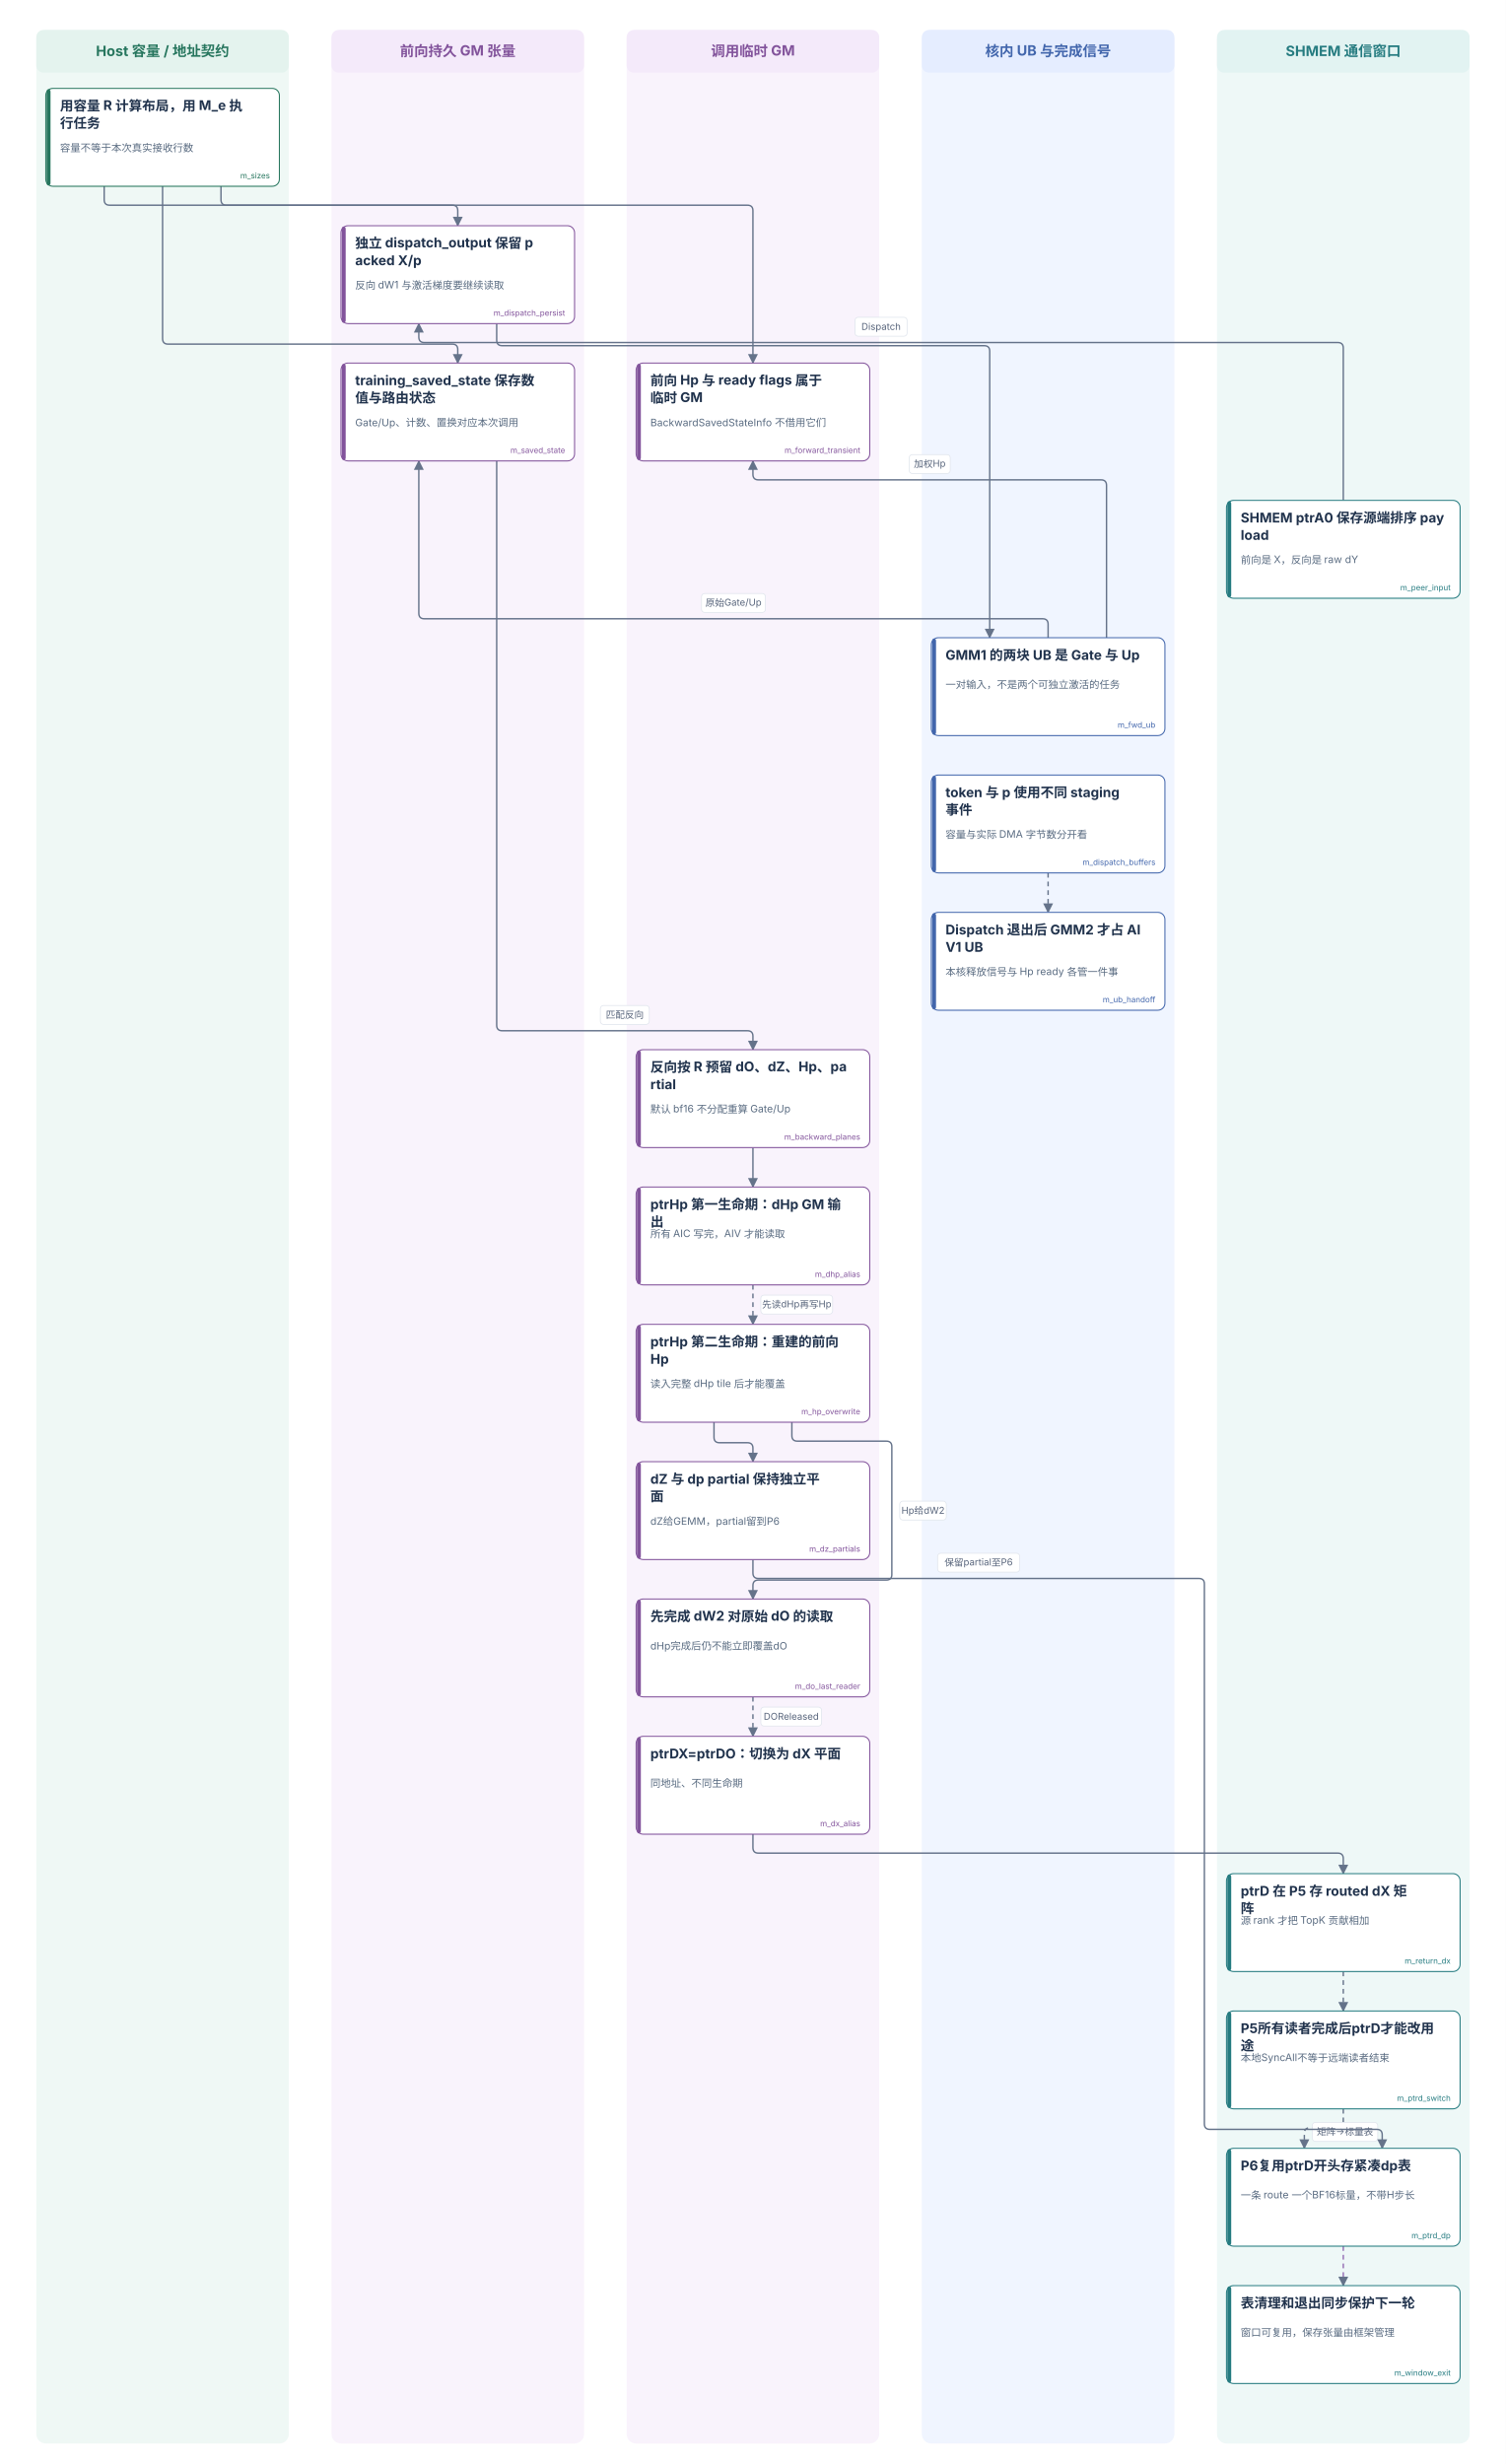
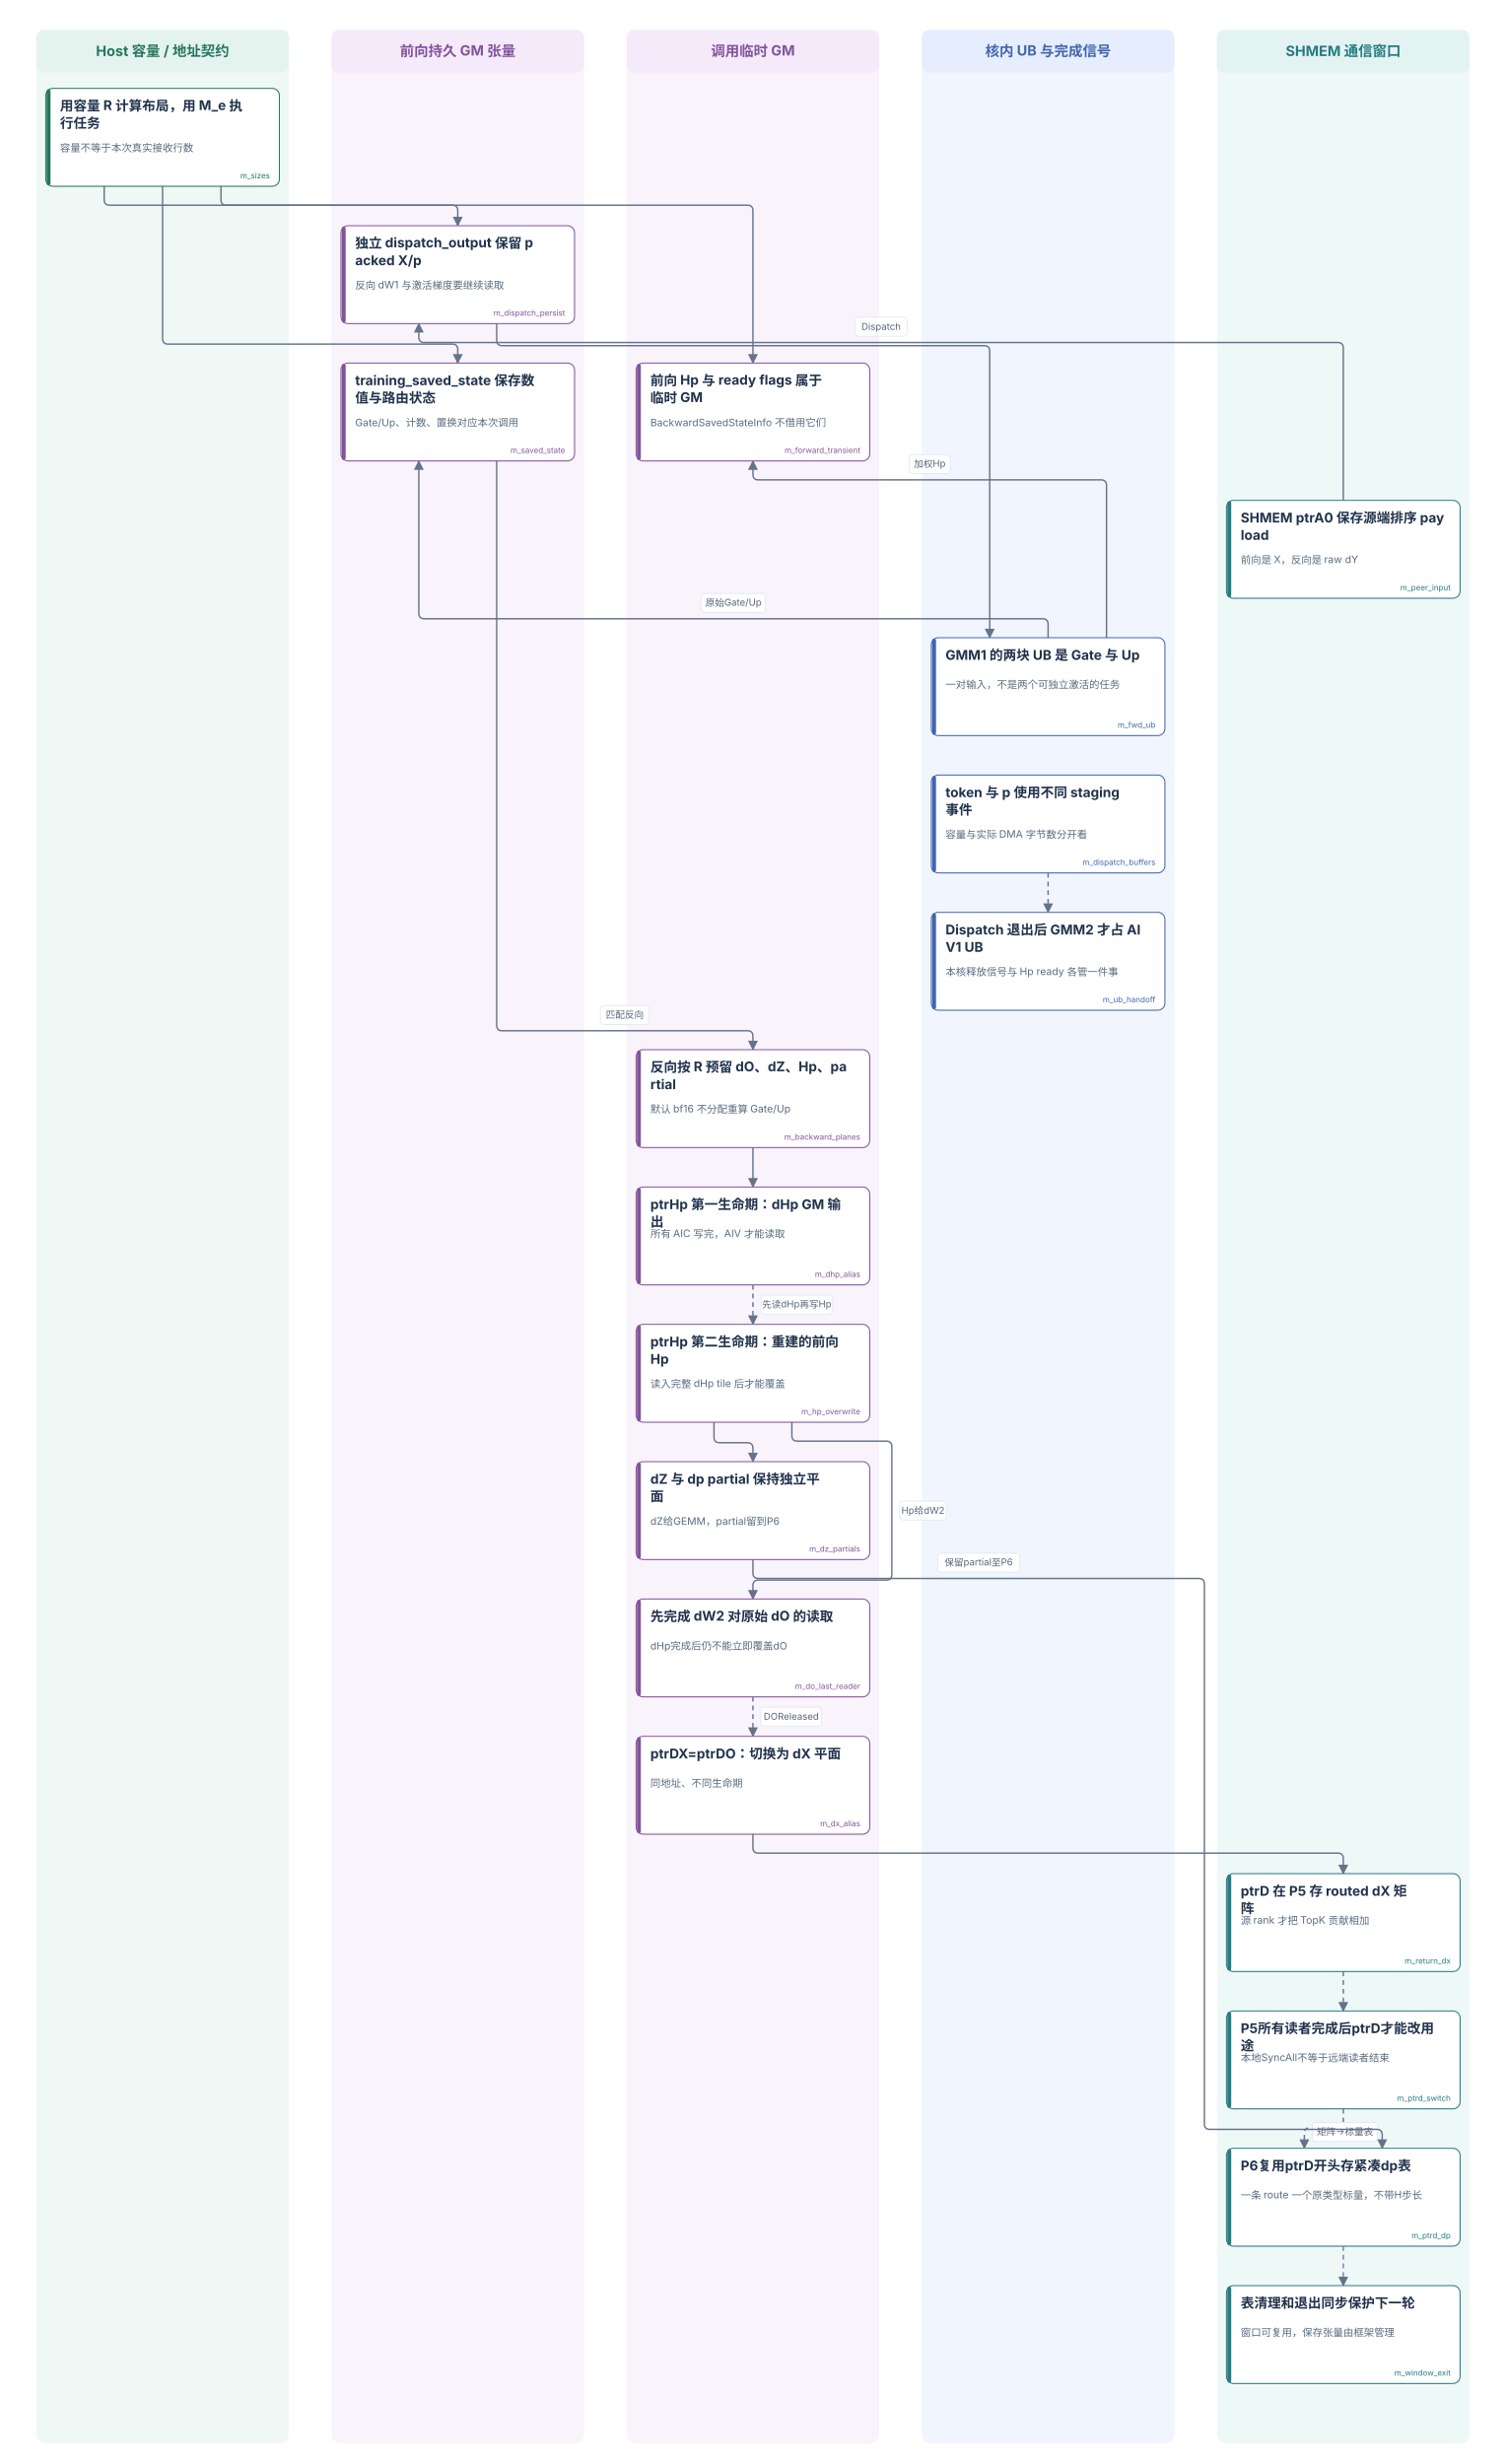
<svg xmlns="http://www.w3.org/2000/svg" width="1908" height="3122" viewBox="0 0 1908 3122" aria-label="内存与生命周期：哪些保存，哪些复用">
  <style>text{font-family:Inter,"Noto Sans SC","Microsoft YaHei",sans-serif}.node-title{font-weight:650;fill:#20324c}.node-subtitle{fill:#586a80}.node{cursor:pointer}.node:hover .node-box,.node:focus .node-box{stroke-width:3}.node.selected .node-box{stroke-width:3;fill:#f3f7ff}.node.muted{opacity:.23}.edge.dimmed{opacity:.18}.edge.related path{stroke-width:3}.hide-sync .edge.sync,.hide-sync .edge.reuse{display:none}</style>
  <rect width="100%" height="100%" fill="#ffffff" />
  <defs>
    <marker id="07-memory-arrow" viewBox="0 0 10 10" refX="9" refY="5" markerWidth="7" markerHeight="7" orient="auto-start-reverse">
      <path d="M0 0 L10 5 L0 10 z" fill="#65738a" />
    </marker>
  </defs>
  <g class="lane">
    <rect x="46" y="38" width="320" height="3058" rx="12" fill="#e4f3ee" opacity=".58" />
    <rect x="46" y="38" width="320" height="54" rx="9" fill="#e4f3ee" />
    <text x="206" y="71" text-anchor="middle" font-size="18" font-weight="700" fill="#27765e">Host 容量 / 地址契约</text>
  </g>
  <g class="lane">
    <rect x="420" y="38" width="320" height="3058" rx="12" fill="#f4eafa" opacity=".58" />
    <rect x="420" y="38" width="320" height="54" rx="9" fill="#f4eafa" />
    <text x="580" y="71" text-anchor="middle" font-size="18" font-weight="700" fill="#82539b">前向持久 GM 张量</text>
  </g>
  <g class="lane">
    <rect x="794" y="38" width="320" height="3058" rx="12" fill="#f4eafa" opacity=".58" />
    <rect x="794" y="38" width="320" height="54" rx="9" fill="#f4eafa" />
    <text x="954" y="71" text-anchor="middle" font-size="18" font-weight="700" fill="#82539b">调用临时 GM</text>
  </g>
  <g class="lane">
    <rect x="1168" y="38" width="320" height="3058" rx="12" fill="#e5edff" opacity=".58" />
    <rect x="1168" y="38" width="320" height="54" rx="9" fill="#e5edff" />
    <text x="1328" y="71" text-anchor="middle" font-size="18" font-weight="700" fill="#4266ac">核内 UB 与完成信号</text>
  </g>
  <g class="lane">
    <rect x="1542" y="38" width="320" height="3058" rx="12" fill="#e2f3f2" opacity=".58" />
    <rect x="1542" y="38" width="320" height="54" rx="9" fill="#e2f3f2" />
    <text x="1702" y="71" text-anchor="middle" font-size="18" font-weight="700" fill="#257b80">SHMEM 通信窗口</text>
  </g>
  <g class="edge data" data-from="m_sizes" data-to="m_dispatch_persist">
    <path d="M132,236 L132,253 Q132,260 139,260 L573,260 Q580,260 580,267 L580,286" fill="none" stroke="#65738a" stroke-width="1.8" marker-end="url(#07-memory-arrow)" />
  </g>
  <g class="edge data" data-from="m_sizes" data-to="m_saved_state">
    <path d="M206,236 L206,429 Q206,436 213,436 L573,436 Q580,436 580,443 L580,460" fill="none" stroke="#65738a" stroke-width="1.8" marker-end="url(#07-memory-arrow)" />
  </g>
  <g class="edge data" data-from="m_sizes" data-to="m_forward_transient">
    <path d="M280,236 L280,253 Q280,260 287,260 L947,260 Q954,260 954,267 L954,460" fill="none" stroke="#65738a" stroke-width="1.8" marker-end="url(#07-memory-arrow)" />
  </g>
  <g class="edge data" data-from="m_peer_input" data-to="m_dispatch_persist">
    <path d="M1702,634 L1702,441 Q1702,434 1695,434 L537.667,434 Q530.667,434 530.667,427 L530.667,410" fill="none" stroke="#65738a" stroke-width="1.8" marker-end="url(#07-memory-arrow)" />
    <rect x="1083.333" y="402" width="66" height="24" rx="4" fill="#ffffff" stroke="#e1e6ed" />
    <text x="1116.333" y="418" text-anchor="middle" font-size="12" fill="#56637a">Dispatch</text>
  </g>
  <g class="edge data" data-from="m_dispatch_persist" data-to="m_fwd_ub">
    <path d="M629.333,410 L629.333,431 Q629.333,438 636.333,438 L1247,438 Q1254,438 1254,445 L1254,808" fill="none" stroke="#65738a" stroke-width="1.8" marker-end="url(#07-memory-arrow)" />
  </g>
  <g class="edge data" data-from="m_fwd_ub" data-to="m_saved_state">
    <path d="M1328,808 L1328,791 Q1328,784 1321,784 L537.667,784 Q530.667,784 530.667,777 L530.667,584" fill="none" stroke="#65738a" stroke-width="1.8" marker-end="url(#07-memory-arrow)" />
    <rect x="888.833" y="752" width="81" height="24" rx="4" fill="#ffffff" stroke="#e1e6ed" />
    <text x="929.333" y="768" text-anchor="middle" font-size="12" fill="#56637a">原始Gate/Up</text>
  </g>
  <g class="edge data" data-from="m_fwd_ub" data-to="m_forward_transient">
    <path d="M1402,808 L1402,615 Q1402,608 1395,608 L961,608 Q954,608 954,601 L954,584" fill="none" stroke="#65738a" stroke-width="1.8" marker-end="url(#07-memory-arrow)" />
    <rect x="1152" y="576" width="52" height="24" rx="4" fill="#ffffff" stroke="#e1e6ed" />
    <text x="1178" y="592" text-anchor="middle" font-size="12" fill="#56637a">加权Hp</text>
  </g>
  <g class="edge reuse" data-from="m_dispatch_buffers" data-to="m_ub_handoff">
    <path d="M1328,1106 L1328,1156" fill="none" stroke="#65738a" stroke-width="1.8" stroke-dasharray="6 5" marker-end="url(#07-memory-arrow)" />
  </g>
  <g class="edge flow" data-from="m_saved_state" data-to="m_backward_planes">
    <path d="M629.333,584 L629.333,1299 Q629.333,1306 636.333,1306 L947,1306 Q954,1306 954,1313 L954,1330" fill="none" stroke="#65738a" stroke-width="1.8" marker-end="url(#07-memory-arrow)" />
    <rect x="760.667" y="1274" width="62" height="24" rx="4" fill="#ffffff" stroke="#e1e6ed" />
    <text x="791.667" y="1290" text-anchor="middle" font-size="12" fill="#56637a">匹配反向</text>
  </g>
  <g class="edge data" data-from="m_backward_planes" data-to="m_dhp_alias">
    <path d="M954,1454 L954,1504" fill="none" stroke="#65738a" stroke-width="1.8" marker-end="url(#07-memory-arrow)" />
  </g>
  <g class="edge reuse" data-from="m_dhp_alias" data-to="m_hp_overwrite">
    <path d="M954,1628 L954,1678" fill="none" stroke="#65738a" stroke-width="1.8" stroke-dasharray="6 5" marker-end="url(#07-memory-arrow)" />
    <rect x="964" y="1641" width="91" height="24" rx="4" fill="#ffffff" stroke="#e1e6ed" />
    <text x="1009.5" y="1657" text-anchor="middle" font-size="12" fill="#56637a">先读dHp再写Hp</text>
  </g>
  <g class="edge data" data-from="m_hp_overwrite" data-to="m_dz_partials">
    <path d="M904.667,1802 L904.667,1821 Q904.667,1828 911.667,1828 L947,1828 Q954,1828 954,1835 L954,1852" fill="none" stroke="#65738a" stroke-width="1.8" marker-end="url(#07-memory-arrow)" />
  </g>
  <g class="edge data" data-from="m_hp_overwrite" data-to="m_do_last_reader">
    <path d="M1003.333,1802 L1003.333,1819 Q1003.333,1826 1010.333,1826 L1123,1826 Q1130,1826 1130,1833 L1130,1995 Q1130,2002 1123,2002 L961,2002 Q954,2002 954,2009 L954,2026" fill="none" stroke="#65738a" stroke-width="1.8" marker-end="url(#07-memory-arrow)" />
    <rect x="1140" y="1902" width="59" height="24" rx="4" fill="#ffffff" stroke="#e1e6ed" />
    <text x="1169.5" y="1918" text-anchor="middle" font-size="12" fill="#56637a">Hp给dW2</text>
  </g>
  <g class="edge reuse" data-from="m_do_last_reader" data-to="m_dx_alias">
    <path d="M954,2150 L954,2200" fill="none" stroke="#65738a" stroke-width="1.8" stroke-dasharray="6 5" marker-end="url(#07-memory-arrow)" />
    <rect x="964" y="2163" width="77" height="24" rx="4" fill="#ffffff" stroke="#e1e6ed" />
    <text x="1002.5" y="2179" text-anchor="middle" font-size="12" fill="#56637a">DOReleased</text>
  </g>
  <g class="edge data" data-from="m_dx_alias" data-to="m_return_dx">
    <path d="M954,2324 L954,2341 Q954,2348 961,2348 L1695,2348 Q1702,2348 1702,2355 L1702,2374" fill="none" stroke="#65738a" stroke-width="1.8" marker-end="url(#07-memory-arrow)" />
  </g>
  <g class="edge reuse" data-from="m_return_dx" data-to="m_ptrd_switch">
    <path d="M1702,2498 L1702,2548" fill="none" stroke="#65738a" stroke-width="1.8" stroke-dasharray="6 5" marker-end="url(#07-memory-arrow)" />
  </g>
  <g class="edge reuse" data-from="m_ptrd_switch" data-to="m_ptrd_dp">
    <path d="M1702,2672 L1702,2689 Q1702,2696 1695,2696 L1659.667,2696 Q1652.667,2696 1652.667,2703 L1652.667,2722" fill="none" stroke="#65738a" stroke-width="1.8" stroke-dasharray="6 5" marker-end="url(#07-memory-arrow)" />
    <rect x="1662.667" y="2689.2" width="83" height="24" rx="4" fill="#ffffff" stroke="#e1e6ed" />
    <text x="1704.167" y="2705.2" text-anchor="middle" font-size="12" fill="#56637a">矩阵→标量表</text>
  </g>
  <g class="edge data" data-from="m_dz_partials" data-to="m_ptrd_dp">
    <path d="M954,1976 L954,1993 Q954,2000 961,2000 L1519,2000 Q1526,2000 1526,2007 L1526,2691 Q1526,2698 1533,2698 L1744.333,2698 Q1751.333,2698 1751.333,2705 L1751.333,2722" fill="none" stroke="#65738a" stroke-width="1.8" marker-end="url(#07-memory-arrow)" />
    <rect x="1188" y="1968" width="104" height="24" rx="4" fill="#ffffff" stroke="#e1e6ed" />
    <text x="1240" y="1984" text-anchor="middle" font-size="12" fill="#56637a">保留partial至P6</text>
  </g>
  <g class="edge sync" data-from="m_ptrd_dp" data-to="m_window_exit">
    <path d="M1702,2846 L1702,2896" fill="none" stroke="#956eb4" stroke-width="1.8" stroke-dasharray="6 5" marker-end="url(#07-memory-arrow)" />
  </g>
  <g class="node" id="node-m_sizes" data-node="m_sizes" role="button" tabindex="0" aria-label="用容量 R 计算布局，用 M_e 执行任务">
    <rect class="node-box" x="58" y="112" width="296" height="124" rx="9" fill="#ffffff" stroke="#27765e" stroke-width="1.3" />
    <rect x="59" y="113" width="5" height="122" rx="3" fill="#27765e" />
    <text class="node-title" x="76" y="140" font-size="17">
      <tspan x="76" dy="0">用容量 R 计算布局，用 M_e 执</tspan>
      <tspan x="76" dy="22">行任务</tspan>
    </text>
    <text class="node-subtitle" x="76" y="192" font-size="13">
      <tspan x="76" dy="0">容量不等于本次真实接收行数</tspan>
    </text>
    <text x="342" y="226" text-anchor="end" font-size="10" fill="#27765e">m_sizes</text>
  </g>
  <g class="node" id="node-m_dispatch_persist" data-node="m_dispatch_persist" role="button" tabindex="0" aria-label="独立 dispatch_output 保留 packed X/p">
    <rect class="node-box" x="432" y="286" width="296" height="124" rx="9" fill="#ffffff" stroke="#82539b" stroke-width="1.3" />
    <rect x="433" y="287" width="5" height="122" rx="3" fill="#82539b" />
    <text class="node-title" x="450" y="314" font-size="17">
      <tspan x="450" dy="0">独立 dispatch_output 保留 p</tspan>
      <tspan x="450" dy="22">acked X/p</tspan>
    </text>
    <text class="node-subtitle" x="450" y="366" font-size="13">
      <tspan x="450" dy="0">反向 dW1 与激活梯度要继续读取</tspan>
    </text>
    <text x="716" y="400" text-anchor="end" font-size="10" fill="#82539b">m_dispatch_persist</text>
  </g>
  <g class="node" id="node-m_saved_state" data-node="m_saved_state" role="button" tabindex="0" aria-label="training_saved_state 保存数值与路由状态">
    <rect class="node-box" x="432" y="460" width="296" height="124" rx="9" fill="#ffffff" stroke="#82539b" stroke-width="1.3" />
    <rect x="433" y="461" width="5" height="122" rx="3" fill="#82539b" />
    <text class="node-title" x="450" y="488" font-size="17">
      <tspan x="450" dy="0">training_saved_state 保存数</tspan>
      <tspan x="450" dy="22">值与路由状态</tspan>
    </text>
    <text class="node-subtitle" x="450" y="540" font-size="13">
      <tspan x="450" dy="0">Gate/Up、计数、置换对应本次调用</tspan>
    </text>
    <text x="716" y="574" text-anchor="end" font-size="10" fill="#82539b">m_saved_state</text>
  </g>
  <g class="node" id="node-m_forward_transient" data-node="m_forward_transient" role="button" tabindex="0" aria-label="前向 Hp 与 ready flags 属于临时 GM">
    <rect class="node-box" x="806" y="460" width="296" height="124" rx="9" fill="#ffffff" stroke="#82539b" stroke-width="1.3" />
    <rect x="807" y="461" width="5" height="122" rx="3" fill="#82539b" />
    <text class="node-title" x="824" y="488" font-size="17">
      <tspan x="824" dy="0">前向 Hp 与 ready flags 属于</tspan>
      <tspan x="824" dy="22">临时 GM</tspan>
    </text>
    <text class="node-subtitle" x="824" y="540" font-size="13">
      <tspan x="824" dy="0">BackwardSavedStateInfo 不借用它们</tspan>
    </text>
    <text x="1090" y="574" text-anchor="end" font-size="10" fill="#82539b">m_forward_transient</text>
  </g>
  <g class="node" id="node-m_peer_input" data-node="m_peer_input" role="button" tabindex="0" aria-label="SHMEM ptrA0 保存源端排序 payload">
    <rect class="node-box" x="1554" y="634" width="296" height="124" rx="9" fill="#ffffff" stroke="#257b80" stroke-width="1.3" />
    <rect x="1555" y="635" width="5" height="122" rx="3" fill="#257b80" />
    <text class="node-title" x="1572" y="662" font-size="17">
      <tspan x="1572" dy="0">SHMEM ptrA0 保存源端排序 pay</tspan>
      <tspan x="1572" dy="22">load</tspan>
    </text>
    <text class="node-subtitle" x="1572" y="714" font-size="13">
      <tspan x="1572" dy="0">前向是 X，反向是 raw dY</tspan>
    </text>
    <text x="1838" y="748" text-anchor="end" font-size="10" fill="#257b80">m_peer_input</text>
  </g>
  <g class="node" id="node-m_fwd_ub" data-node="m_fwd_ub" role="button" tabindex="0" aria-label="GMM1 的两块 UB 是 Gate 与 Up">
    <rect class="node-box" x="1180" y="808" width="296" height="124" rx="9" fill="#ffffff" stroke="#4266ac" stroke-width="1.3" />
    <rect x="1181" y="809" width="5" height="122" rx="3" fill="#4266ac" />
    <text class="node-title" x="1198" y="836" font-size="17">
      <tspan x="1198" dy="0">GMM1 的两块 UB 是 Gate 与 Up</tspan>
    </text>
    <text class="node-subtitle" x="1198" y="872" font-size="13">
      <tspan x="1198" dy="0">一对输入，不是两个可独立激活的任务</tspan>
    </text>
    <text x="1464" y="922" text-anchor="end" font-size="10" fill="#4266ac">m_fwd_ub</text>
  </g>
  <g class="node" id="node-m_dispatch_buffers" data-node="m_dispatch_buffers" role="button" tabindex="0" aria-label="token 与 p 使用不同 staging 事件">
    <rect class="node-box" x="1180" y="982" width="296" height="124" rx="9" fill="#ffffff" stroke="#4266ac" stroke-width="1.3" />
    <rect x="1181" y="983" width="5" height="122" rx="3" fill="#4266ac" />
    <text class="node-title" x="1198" y="1010" font-size="17">
      <tspan x="1198" dy="0">token 与 p 使用不同 staging </tspan>
      <tspan x="1198" dy="22">事件</tspan>
    </text>
    <text class="node-subtitle" x="1198" y="1062" font-size="13">
      <tspan x="1198" dy="0">容量与实际 DMA 字节数分开看</tspan>
    </text>
    <text x="1464" y="1096" text-anchor="end" font-size="10" fill="#4266ac">m_dispatch_buffers</text>
  </g>
  <g class="node" id="node-m_ub_handoff" data-node="m_ub_handoff" role="button" tabindex="0" aria-label="Dispatch 退出后 GMM2 才占 AIV1 UB">
    <rect class="node-box" x="1180" y="1156" width="296" height="124" rx="9" fill="#ffffff" stroke="#4266ac" stroke-width="1.3" />
    <rect x="1181" y="1157" width="5" height="122" rx="3" fill="#4266ac" />
    <text class="node-title" x="1198" y="1184" font-size="17">
      <tspan x="1198" dy="0">Dispatch 退出后 GMM2 才占 AI</tspan>
      <tspan x="1198" dy="22">V1 UB</tspan>
    </text>
    <text class="node-subtitle" x="1198" y="1236" font-size="13">
      <tspan x="1198" dy="0">本核释放信号与 Hp ready 各管一件事</tspan>
    </text>
    <text x="1464" y="1270" text-anchor="end" font-size="10" fill="#4266ac">m_ub_handoff</text>
  </g>
  <g class="node" id="node-m_backward_planes" data-node="m_backward_planes" role="button" tabindex="0" aria-label="反向按 R 预留 dO、dZ、Hp、partial">
    <rect class="node-box" x="806" y="1330" width="296" height="124" rx="9" fill="#ffffff" stroke="#82539b" stroke-width="1.3" />
    <rect x="807" y="1331" width="5" height="122" rx="3" fill="#82539b" />
    <text class="node-title" x="824" y="1358" font-size="17">
      <tspan x="824" dy="0">反向按 R 预留 dO、dZ、Hp、pa</tspan>
      <tspan x="824" dy="22">rtial</tspan>
    </text>
    <text class="node-subtitle" x="824" y="1410" font-size="13">
      <tspan x="824" dy="0">默认 bf16 不分配重算 Gate/Up</tspan>
    </text>
    <text x="1090" y="1444" text-anchor="end" font-size="10" fill="#82539b">m_backward_planes</text>
  </g>
  <g class="node" id="node-m_dhp_alias" data-node="m_dhp_alias" role="button" tabindex="0" aria-label="ptrHp 第一生命期：dHp GM 输出">
    <rect class="node-box" x="806" y="1504" width="296" height="124" rx="9" fill="#ffffff" stroke="#82539b" stroke-width="1.3" />
    <rect x="807" y="1505" width="5" height="122" rx="3" fill="#82539b" />
    <text class="node-title" x="824" y="1532" font-size="17">
      <tspan x="824" dy="0">ptrHp 第一生命期：dHp GM 输</tspan>
      <tspan x="824" dy="22">出</tspan>
    </text>
    <text class="node-subtitle" x="824" y="1568" font-size="13">
      <tspan x="824" dy="0">所有 AIC 写完，AIV 才能读取</tspan>
    </text>
    <text x="1090" y="1618" text-anchor="end" font-size="10" fill="#82539b">m_dhp_alias</text>
  </g>
  <g class="node" id="node-m_hp_overwrite" data-node="m_hp_overwrite" role="button" tabindex="0" aria-label="ptrHp 第二生命期：重建的前向 Hp">
    <rect class="node-box" x="806" y="1678" width="296" height="124" rx="9" fill="#ffffff" stroke="#82539b" stroke-width="1.3" />
    <rect x="807" y="1679" width="5" height="122" rx="3" fill="#82539b" />
    <text class="node-title" x="824" y="1706" font-size="17">
      <tspan x="824" dy="0">ptrHp 第二生命期：重建的前向 </tspan>
      <tspan x="824" dy="22">Hp</tspan>
    </text>
    <text class="node-subtitle" x="824" y="1758" font-size="13">
      <tspan x="824" dy="0">读入完整 dHp tile 后才能覆盖</tspan>
    </text>
    <text x="1090" y="1792" text-anchor="end" font-size="10" fill="#82539b">m_hp_overwrite</text>
  </g>
  <g class="node" id="node-m_dz_partials" data-node="m_dz_partials" role="button" tabindex="0" aria-label="dZ 与 dp partial 保持独立平面">
    <rect class="node-box" x="806" y="1852" width="296" height="124" rx="9" fill="#ffffff" stroke="#82539b" stroke-width="1.3" />
    <rect x="807" y="1853" width="5" height="122" rx="3" fill="#82539b" />
    <text class="node-title" x="824" y="1880" font-size="17">
      <tspan x="824" dy="0">dZ 与 dp partial 保持独立平</tspan>
      <tspan x="824" dy="22">面</tspan>
    </text>
    <text class="node-subtitle" x="824" y="1932" font-size="13">
      <tspan x="824" dy="0">dZ给GEMM，partial留到P6</tspan>
    </text>
    <text x="1090" y="1966" text-anchor="end" font-size="10" fill="#82539b">m_dz_partials</text>
  </g>
  <g class="node" id="node-m_do_last_reader" data-node="m_do_last_reader" role="button" tabindex="0" aria-label="先完成 dW2 对原始 dO 的读取">
    <rect class="node-box" x="806" y="2026" width="296" height="124" rx="9" fill="#ffffff" stroke="#82539b" stroke-width="1.3" />
    <rect x="807" y="2027" width="5" height="122" rx="3" fill="#82539b" />
    <text class="node-title" x="824" y="2054" font-size="17">
      <tspan x="824" dy="0">先完成 dW2 对原始 dO 的读取</tspan>
    </text>
    <text class="node-subtitle" x="824" y="2090" font-size="13">
      <tspan x="824" dy="0">dHp完成后仍不能立即覆盖dO</tspan>
    </text>
    <text x="1090" y="2140" text-anchor="end" font-size="10" fill="#82539b">m_do_last_reader</text>
  </g>
  <g class="node" id="node-m_dx_alias" data-node="m_dx_alias" role="button" tabindex="0" aria-label="ptrDX=ptrDO：切换为 dX 平面">
    <rect class="node-box" x="806" y="2200" width="296" height="124" rx="9" fill="#ffffff" stroke="#82539b" stroke-width="1.3" />
    <rect x="807" y="2201" width="5" height="122" rx="3" fill="#82539b" />
    <text class="node-title" x="824" y="2228" font-size="17">
      <tspan x="824" dy="0">ptrDX=ptrDO：切换为 dX 平面</tspan>
    </text>
    <text class="node-subtitle" x="824" y="2264" font-size="13">
      <tspan x="824" dy="0">同地址、不同生命期</tspan>
    </text>
    <text x="1090" y="2314" text-anchor="end" font-size="10" fill="#82539b">m_dx_alias</text>
  </g>
  <g class="node" id="node-m_return_dx" data-node="m_return_dx" role="button" tabindex="0" aria-label="ptrD 在 P5 存 routed dX 矩阵">
    <rect class="node-box" x="1554" y="2374" width="296" height="124" rx="9" fill="#ffffff" stroke="#257b80" stroke-width="1.3" />
    <rect x="1555" y="2375" width="5" height="122" rx="3" fill="#257b80" />
    <text class="node-title" x="1572" y="2402" font-size="17">
      <tspan x="1572" dy="0">ptrD 在 P5 存 routed dX 矩</tspan>
      <tspan x="1572" dy="22">阵</tspan>
    </text>
    <text class="node-subtitle" x="1572" y="2438" font-size="13">
      <tspan x="1572" dy="0">源 rank 才把 TopK 贡献相加</tspan>
    </text>
    <text x="1838" y="2488" text-anchor="end" font-size="10" fill="#257b80">m_return_dx</text>
  </g>
  <g class="node" id="node-m_ptrd_switch" data-node="m_ptrd_switch" role="button" tabindex="0" aria-label="P5所有读者完成后ptrD才能改用途">
    <rect class="node-box" x="1554" y="2548" width="296" height="124" rx="9" fill="#ffffff" stroke="#257b80" stroke-width="1.3" />
    <rect x="1555" y="2549" width="5" height="122" rx="3" fill="#257b80" />
    <text class="node-title" x="1572" y="2576" font-size="17">
      <tspan x="1572" dy="0">P5所有读者完成后ptrD才能改用</tspan>
      <tspan x="1572" dy="22">途</tspan>
    </text>
    <text class="node-subtitle" x="1572" y="2612" font-size="13">
      <tspan x="1572" dy="0">本地SyncAll不等于远端读者结束</tspan>
    </text>
    <text x="1838" y="2662" text-anchor="end" font-size="10" fill="#257b80">m_ptrd_switch</text>
  </g>
  <g class="node" id="node-m_ptrd_dp" data-node="m_ptrd_dp" role="button" tabindex="0" aria-label="P6复用ptrD开头存紧凑dp表">
    <rect class="node-box" x="1554" y="2722" width="296" height="124" rx="9" fill="#ffffff" stroke="#257b80" stroke-width="1.3" />
    <rect x="1555" y="2723" width="5" height="122" rx="3" fill="#257b80" />
    <text class="node-title" x="1572" y="2750" font-size="17">
      <tspan x="1572" dy="0">P6复用ptrD开头存紧凑dp表</tspan>
    </text>
    <text class="node-subtitle" x="1572" y="2786" font-size="13">
-       <tspan x="1572" dy="0">一条 route 一个BF16标量，不带H步长</tspan>
+       <tspan x="1572" dy="0">一条 route 一个原类型标量，不带H步长</tspan>
    </text>
    <text x="1838" y="2836" text-anchor="end" font-size="10" fill="#257b80">m_ptrd_dp</text>
  </g>
  <g class="node" id="node-m_window_exit" data-node="m_window_exit" role="button" tabindex="0" aria-label="表清理和退出同步保护下一轮">
    <rect class="node-box" x="1554" y="2896" width="296" height="124" rx="9" fill="#ffffff" stroke="#257b80" stroke-width="1.3" />
    <rect x="1555" y="2897" width="5" height="122" rx="3" fill="#257b80" />
    <text class="node-title" x="1572" y="2924" font-size="17">
      <tspan x="1572" dy="0">表清理和退出同步保护下一轮</tspan>
    </text>
    <text class="node-subtitle" x="1572" y="2960" font-size="13">
      <tspan x="1572" dy="0">窗口可复用，保存张量由框架管理</tspan>
    </text>
    <text x="1838" y="3010" text-anchor="end" font-size="10" fill="#257b80">m_window_exit</text>
  </g>
</svg>
